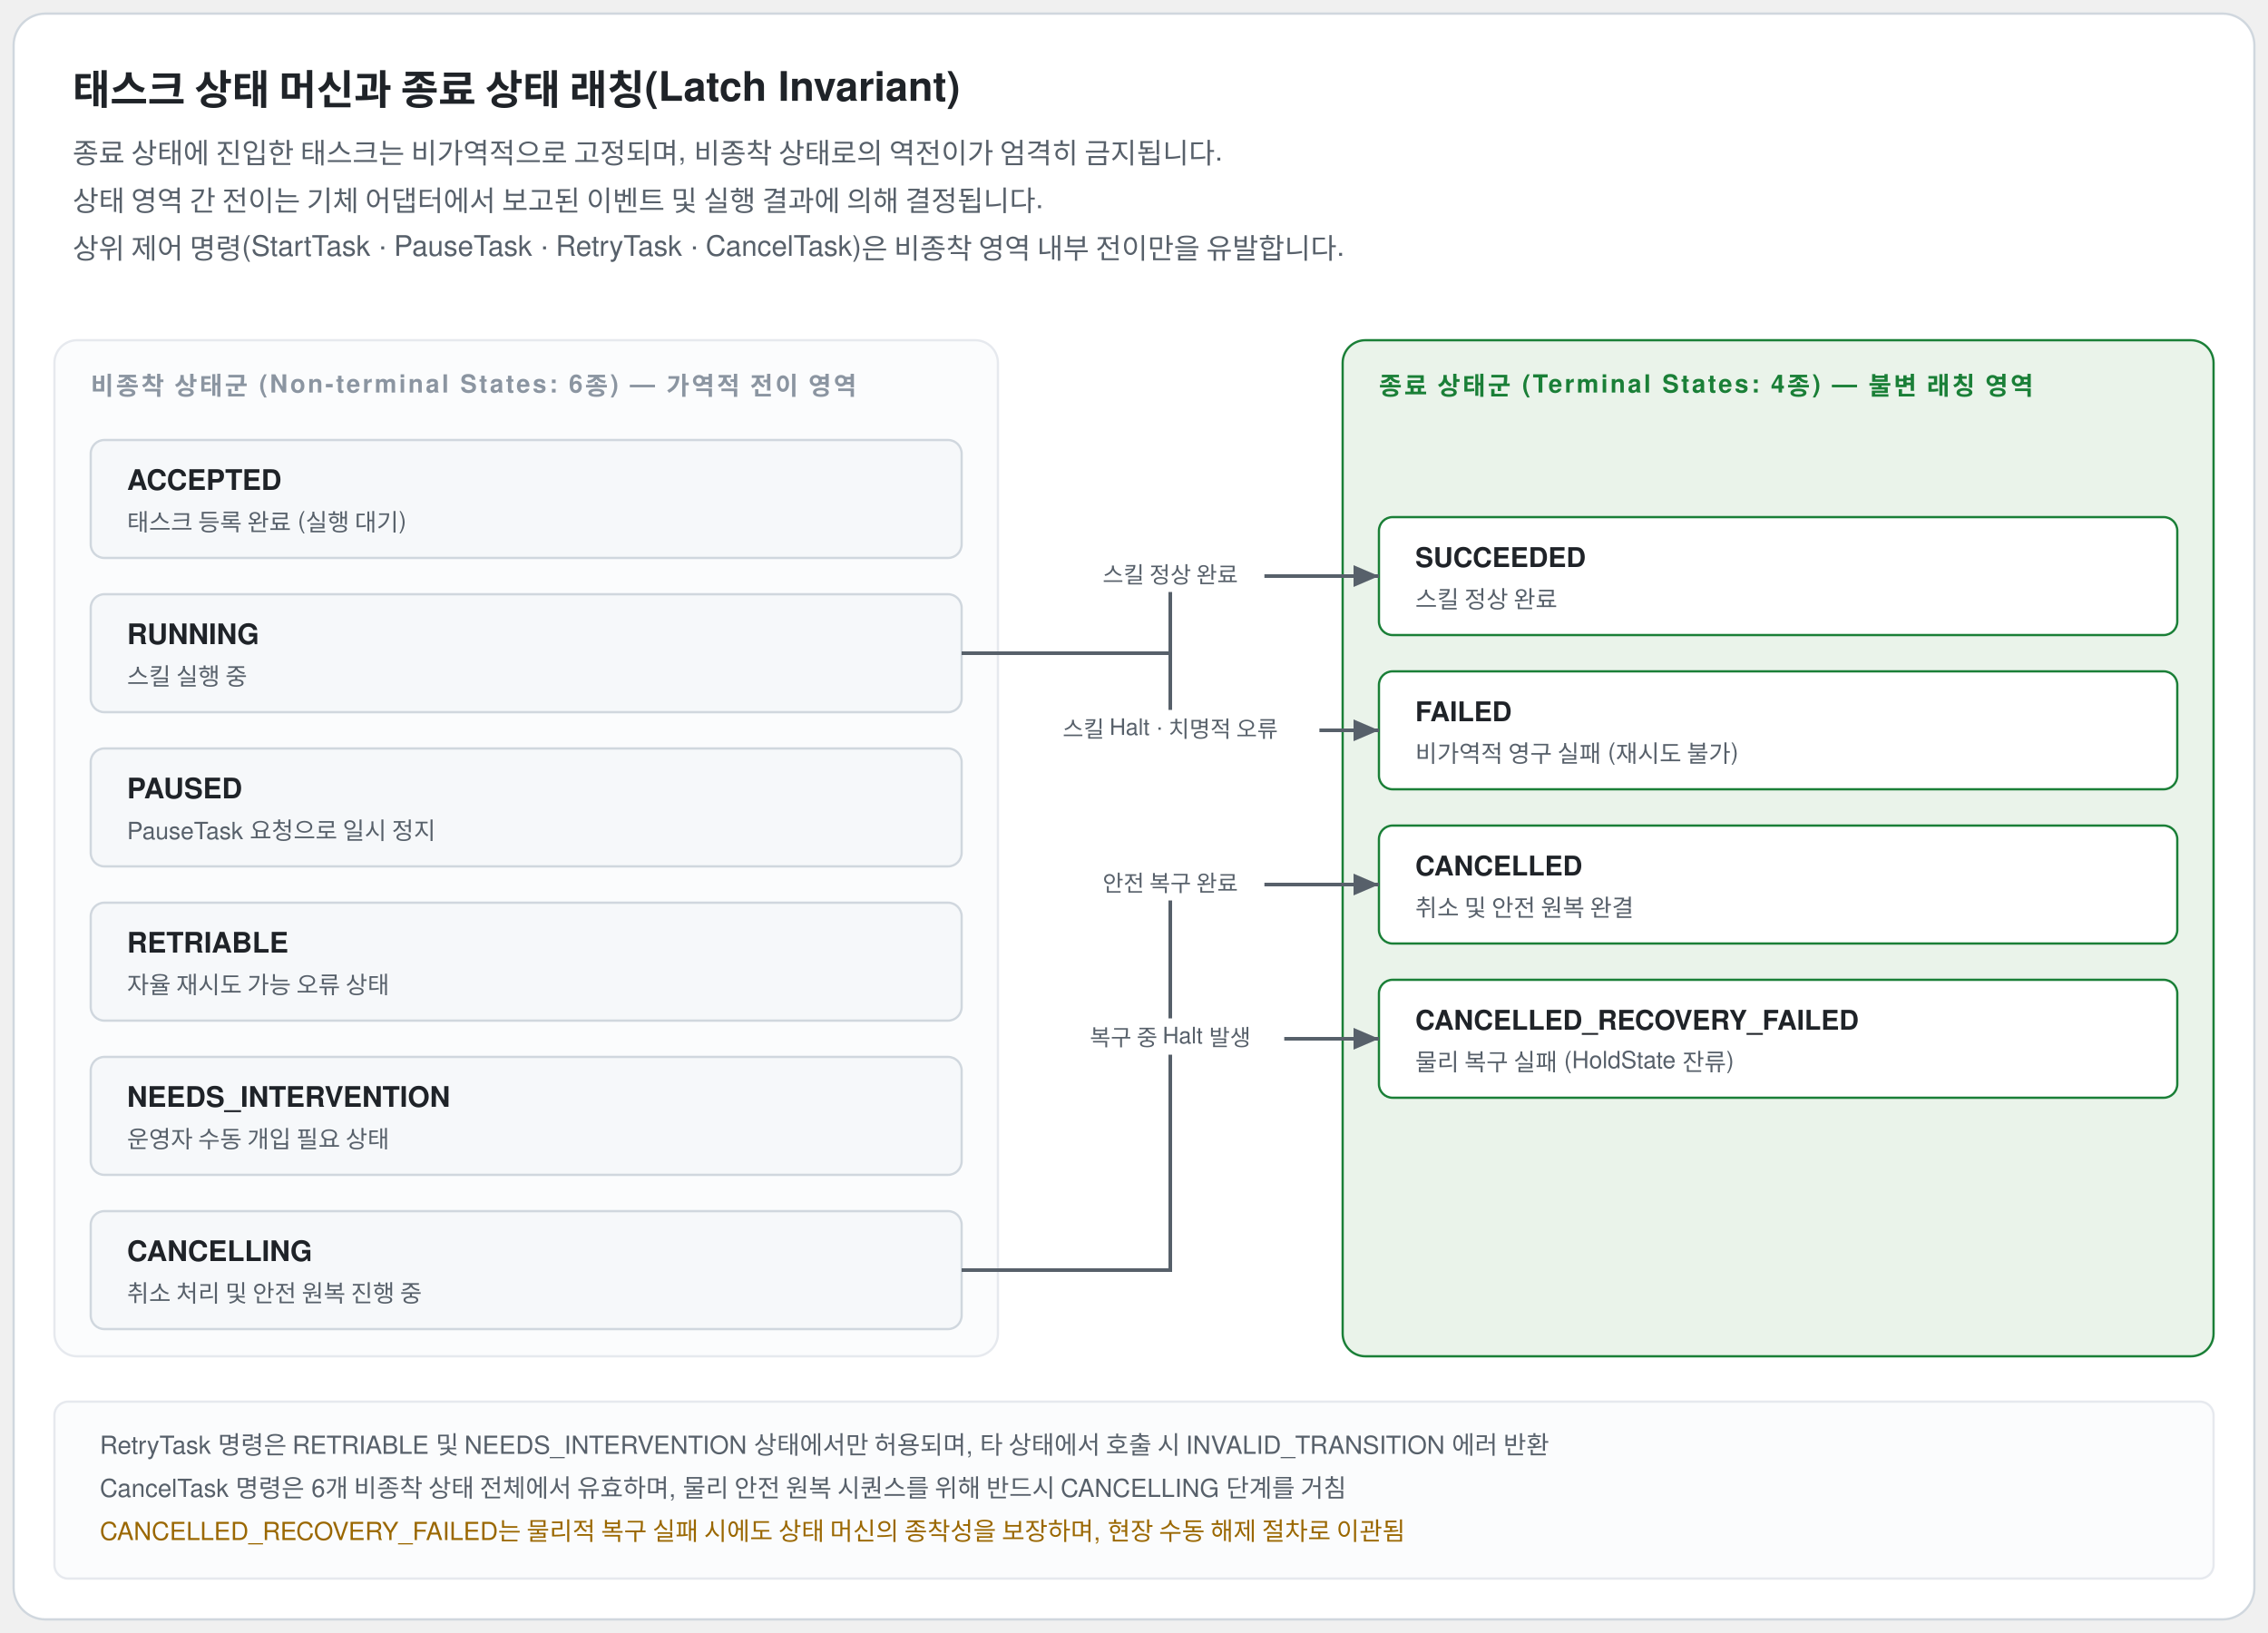
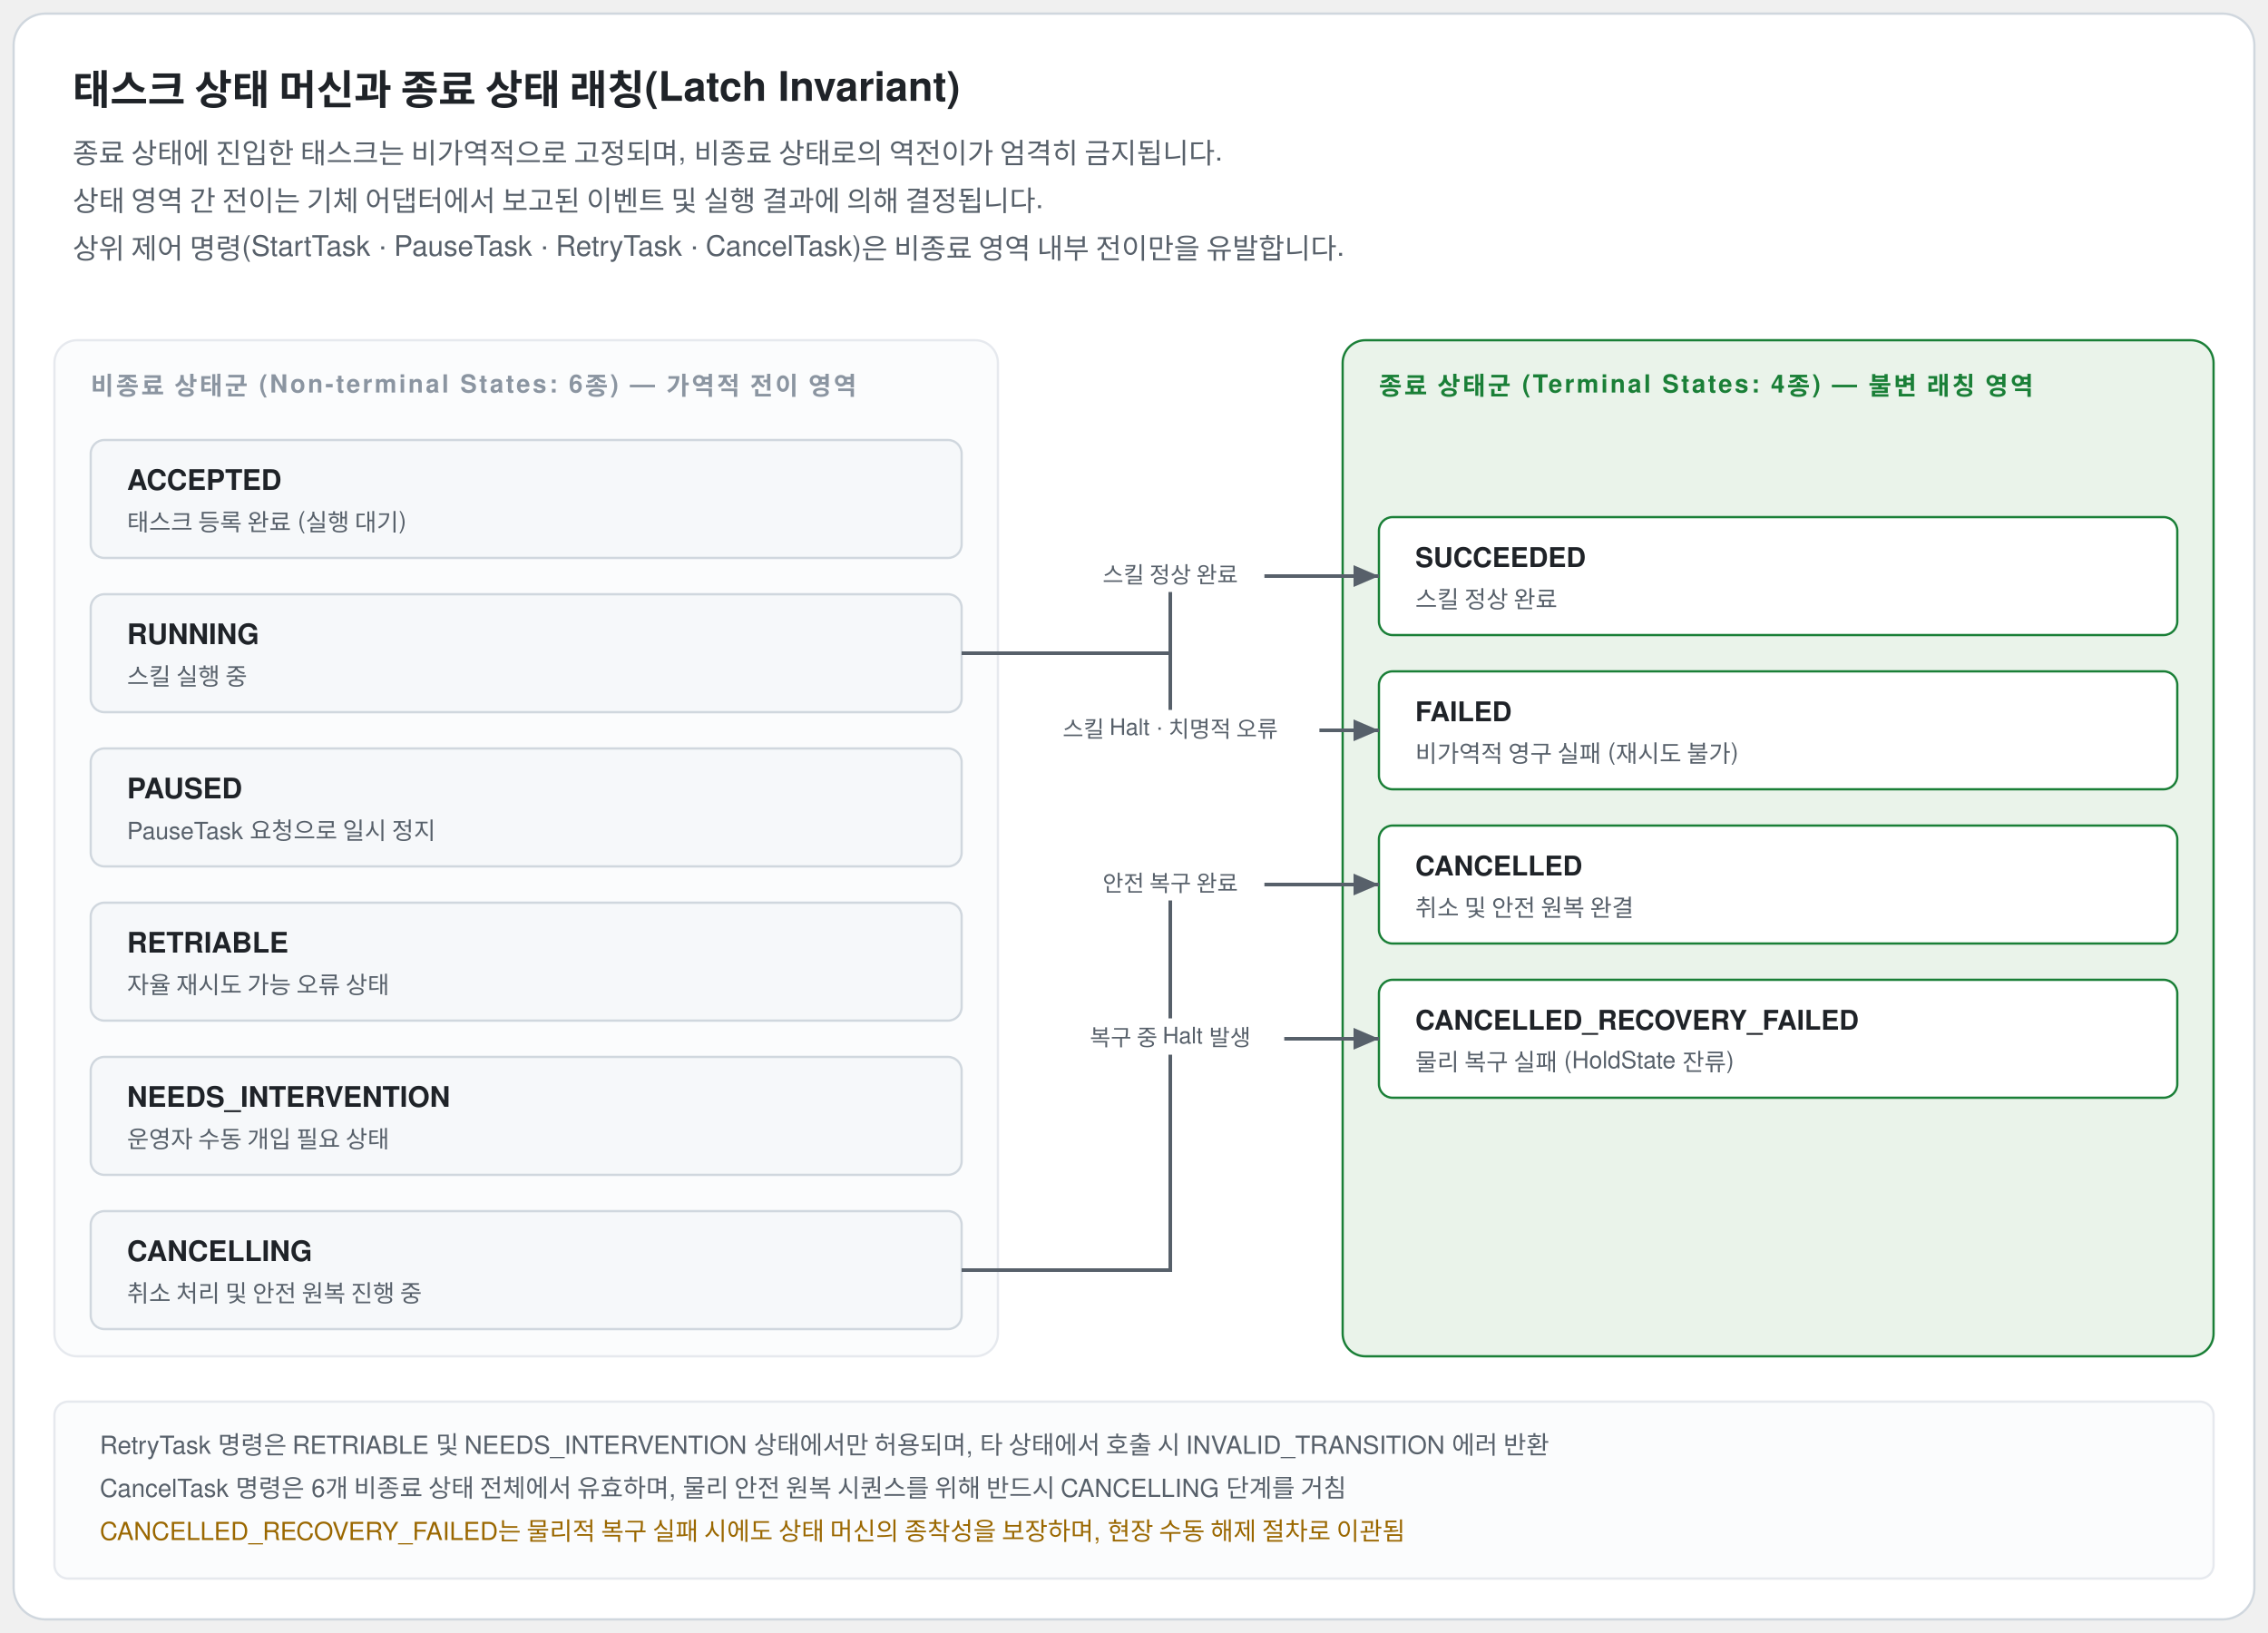
<svg xmlns="http://www.w3.org/2000/svg" width="1000" height="720" viewBox="0 0 1000 720" font-family="Malgun Gothic,Apple SD Gothic Neo,Noto Sans KR,Segoe UI,-apple-system,Helvetica,Arial,sans-serif">
  <defs>
    <marker id="am" markerWidth="9" markerHeight="9" refX="7" refY="3" orient="auto">
      <path d="M0,0 L7,3 L0,6 Z" fill="#57606a" />
    </marker>
    <marker id="aw" markerWidth="9" markerHeight="9" refX="7" refY="3" orient="auto">
      <path d="M0,0 L7,3 L0,6 Z" fill="#9a6700" />
    </marker>
  </defs>
  <rect x="6" y="6" width="988" height="708" rx="14" fill="#ffffff" stroke="#d0d7de" />
  <text x="32" y="46" font-size="18" font-weight="600" fill="#1f2328">태스크 상태 머신과 종료 상태 래칭(Latch Invariant)</text>
-   <text x="32" y="72" font-size="12.5" fill="#57606a">종료 상태에 진입한 태스크는 비가역적으로 고정되며, 비종착 상태로의 역전이가 엄격히 금지됩니다.</text>
+   <text x="32" y="72" font-size="12.5" fill="#57606a">종료 상태에 진입한 태스크는 비가역적으로 고정되며, 비종료 상태로의 역전이가 엄격히 금지됩니다.</text>
  <text x="32" y="93" font-size="12.5" fill="#57606a">상태 영역 간 전이는 기체 어댑터에서 보고된 이벤트 및 실행 결과에 의해 결정됩니다.</text>
-   <text x="32" y="114" font-size="12.5" fill="#57606a">상위 제어 명령(StartTask · PauseTask · RetryTask · CancelTask)은 비종착 영역 내부 전이만을 유발합니다.</text>
+   <text x="32" y="114" font-size="12.5" fill="#57606a">상위 제어 명령(StartTask · PauseTask · RetryTask · CancelTask)은 비종료 영역 내부 전이만을 유발합니다.</text>
  <rect x="24" y="150" width="416" height="448" rx="10" fill="#fbfcfd" stroke="#e6e9ee" />
-   <text x="40" y="174" font-size="11" font-weight="700" letter-spacing="1" fill="#8b95a1">비종착 상태군 (Non-terminal States: 6종) — 가역적 전이 영역</text>
+   <text x="40" y="174" font-size="11" font-weight="700" letter-spacing="1" fill="#8b95a1">비종료 상태군 (Non-terminal States: 6종) — 가역적 전이 영역</text>
  <rect x="592" y="150" width="384" height="448" rx="10" fill="#eaf3ea" stroke="#1a7f37" />
  <text x="608" y="174" font-size="11" font-weight="700" letter-spacing="1" fill="#1a7f37">종료 상태군 (Terminal States: 4종) — 불변 래칭 영역</text>
  <rect x="40" y="194" width="384" height="52" rx="6" fill="#f6f8fa" stroke="#d0d7de" />
  <text x="56" y="216" font-size="12.5" font-weight="600" fill="#1f2328">ACCEPTED</text>
  <text x="56" y="234" font-size="10.5" fill="#57606a">태스크 등록 완료 (실행 대기)</text>
  <rect x="40" y="262" width="384" height="52" rx="6" fill="#f6f8fa" stroke="#d0d7de" />
  <text x="56" y="284" font-size="12.5" font-weight="600" fill="#1f2328">RUNNING</text>
  <text x="56" y="302" font-size="10.5" fill="#57606a">스킬 실행 중</text>
  <rect x="40" y="330" width="384" height="52" rx="6" fill="#f6f8fa" stroke="#d0d7de" />
  <text x="56" y="352" font-size="12.5" font-weight="600" fill="#1f2328">PAUSED</text>
  <text x="56" y="370" font-size="10.5" fill="#57606a">PauseTask 요청으로 일시 정지</text>
  <rect x="40" y="398" width="384" height="52" rx="6" fill="#f6f8fa" stroke="#d0d7de" />
  <text x="56" y="420" font-size="12.5" font-weight="600" fill="#1f2328">RETRIABLE</text>
  <text x="56" y="438" font-size="10.5" fill="#57606a">자율 재시도 가능 오류 상태</text>
  <rect x="40" y="466" width="384" height="52" rx="6" fill="#f6f8fa" stroke="#d0d7de" />
  <text x="56" y="488" font-size="12.5" font-weight="600" fill="#1f2328">NEEDS_INTERVENTION</text>
  <text x="56" y="506" font-size="10.5" fill="#57606a">운영자 수동 개입 필요 상태</text>
  <rect x="40" y="534" width="384" height="52" rx="6" fill="#f6f8fa" stroke="#d0d7de" />
  <text x="56" y="556" font-size="12.5" font-weight="600" fill="#1f2328">CANCELLING</text>
  <text x="56" y="574" font-size="10.5" fill="#57606a">취소 처리 및 안전 원복 진행 중</text>
  <rect x="608" y="228" width="352" height="52" rx="6" fill="#ffffff" stroke="#1a7f37" />
  <text x="624" y="250" font-size="12" font-weight="600" fill="#1f2328">SUCCEEDED</text>
  <text x="624" y="268" font-size="10.5" fill="#57606a">스킬 정상 완료</text>
  <rect x="608" y="296" width="352" height="52" rx="6" fill="#ffffff" stroke="#1a7f37" />
  <text x="624" y="318" font-size="12" font-weight="600" fill="#1f2328">FAILED</text>
  <text x="624" y="336" font-size="10.5" fill="#57606a">비가역적 영구 실패 (재시도 불가)</text>
  <rect x="608" y="364" width="352" height="52" rx="6" fill="#ffffff" stroke="#1a7f37" />
  <text x="624" y="386" font-size="12" font-weight="600" fill="#1f2328">CANCELLED</text>
  <text x="624" y="404" font-size="10.5" fill="#57606a">취소 및 안전 원복 완결</text>
  <rect x="608" y="432" width="352" height="52" rx="6" fill="#ffffff" stroke="#1a7f37" />
  <text x="624" y="454" font-size="12" font-weight="600" fill="#1f2328">CANCELLED_RECOVERY_FAILED</text>
  <text x="624" y="472" font-size="10.5" fill="#57606a">물리 복구 실패 (HoldState 잔류)</text>
  <polyline points="424,288 516,288 516,254 608,254" fill="none" stroke="#57606a" stroke-width="1.6" marker-end="url(#am)" />
  <rect x="474.5" y="245" width="83" height="16" rx="3" fill="#ffffff" />
  <text x="516" y="257" font-size="10" text-anchor="middle" fill="#57606a">스킬 정상 완료</text>
  <polyline points="424,288 516,288 516,322 608,322" fill="none" stroke="#57606a" stroke-width="1.6" marker-end="url(#am)" />
  <rect x="450.25" y="313" width="131.5" height="16" rx="3" fill="#ffffff" />
  <text x="516" y="325" font-size="10" text-anchor="middle" fill="#57606a">스킬 Halt · 치명적 오류</text>
  <polyline points="424,560 516,560 516,390 608,390" fill="none" stroke="#57606a" stroke-width="1.6" marker-end="url(#am)" />
  <rect x="474.5" y="381" width="83" height="16" rx="3" fill="#ffffff" />
  <text x="516" y="393" font-size="10" text-anchor="middle" fill="#57606a">안전 복구 완료</text>
  <polyline points="424,560 516,560 516,458 608,458" fill="none" stroke="#57606a" stroke-width="1.6" marker-end="url(#am)" />
  <rect x="465.75" y="449" width="100.5" height="16" rx="3" fill="#ffffff" />
  <text x="516" y="461" font-size="10" text-anchor="middle" fill="#57606a">복구 중 Halt 발생</text>
  <rect x="24" y="618" width="952" height="78" rx="6" fill="#fbfcfd" stroke="#e6e9ee" />
  <text x="44" y="641" font-size="11" fill="#57606a">RetryTask 명령은 RETRIABLE 및 NEEDS_INTERVENTION 상태에서만 허용되며, 타 상태에서 호출 시 INVALID_TRANSITION 에러 반환</text>
-   <text x="44" y="660" font-size="11" fill="#57606a">CancelTask 명령은 6개 비종착 상태 전체에서 유효하며, 물리 안전 원복 시퀀스를 위해 반드시 CANCELLING 단계를 거침</text>
+   <text x="44" y="660" font-size="11" fill="#57606a">CancelTask 명령은 6개 비종료 상태 전체에서 유효하며, 물리 안전 원복 시퀀스를 위해 반드시 CANCELLING 단계를 거침</text>
  <text x="44" y="679" font-size="11" fill="#9a6700">CANCELLED_RECOVERY_FAILED는 물리적 복구 실패 시에도 상태 머신의 종착성을 보장하며, 현장 수동 해제 절차로 이관됨</text>
</svg>
